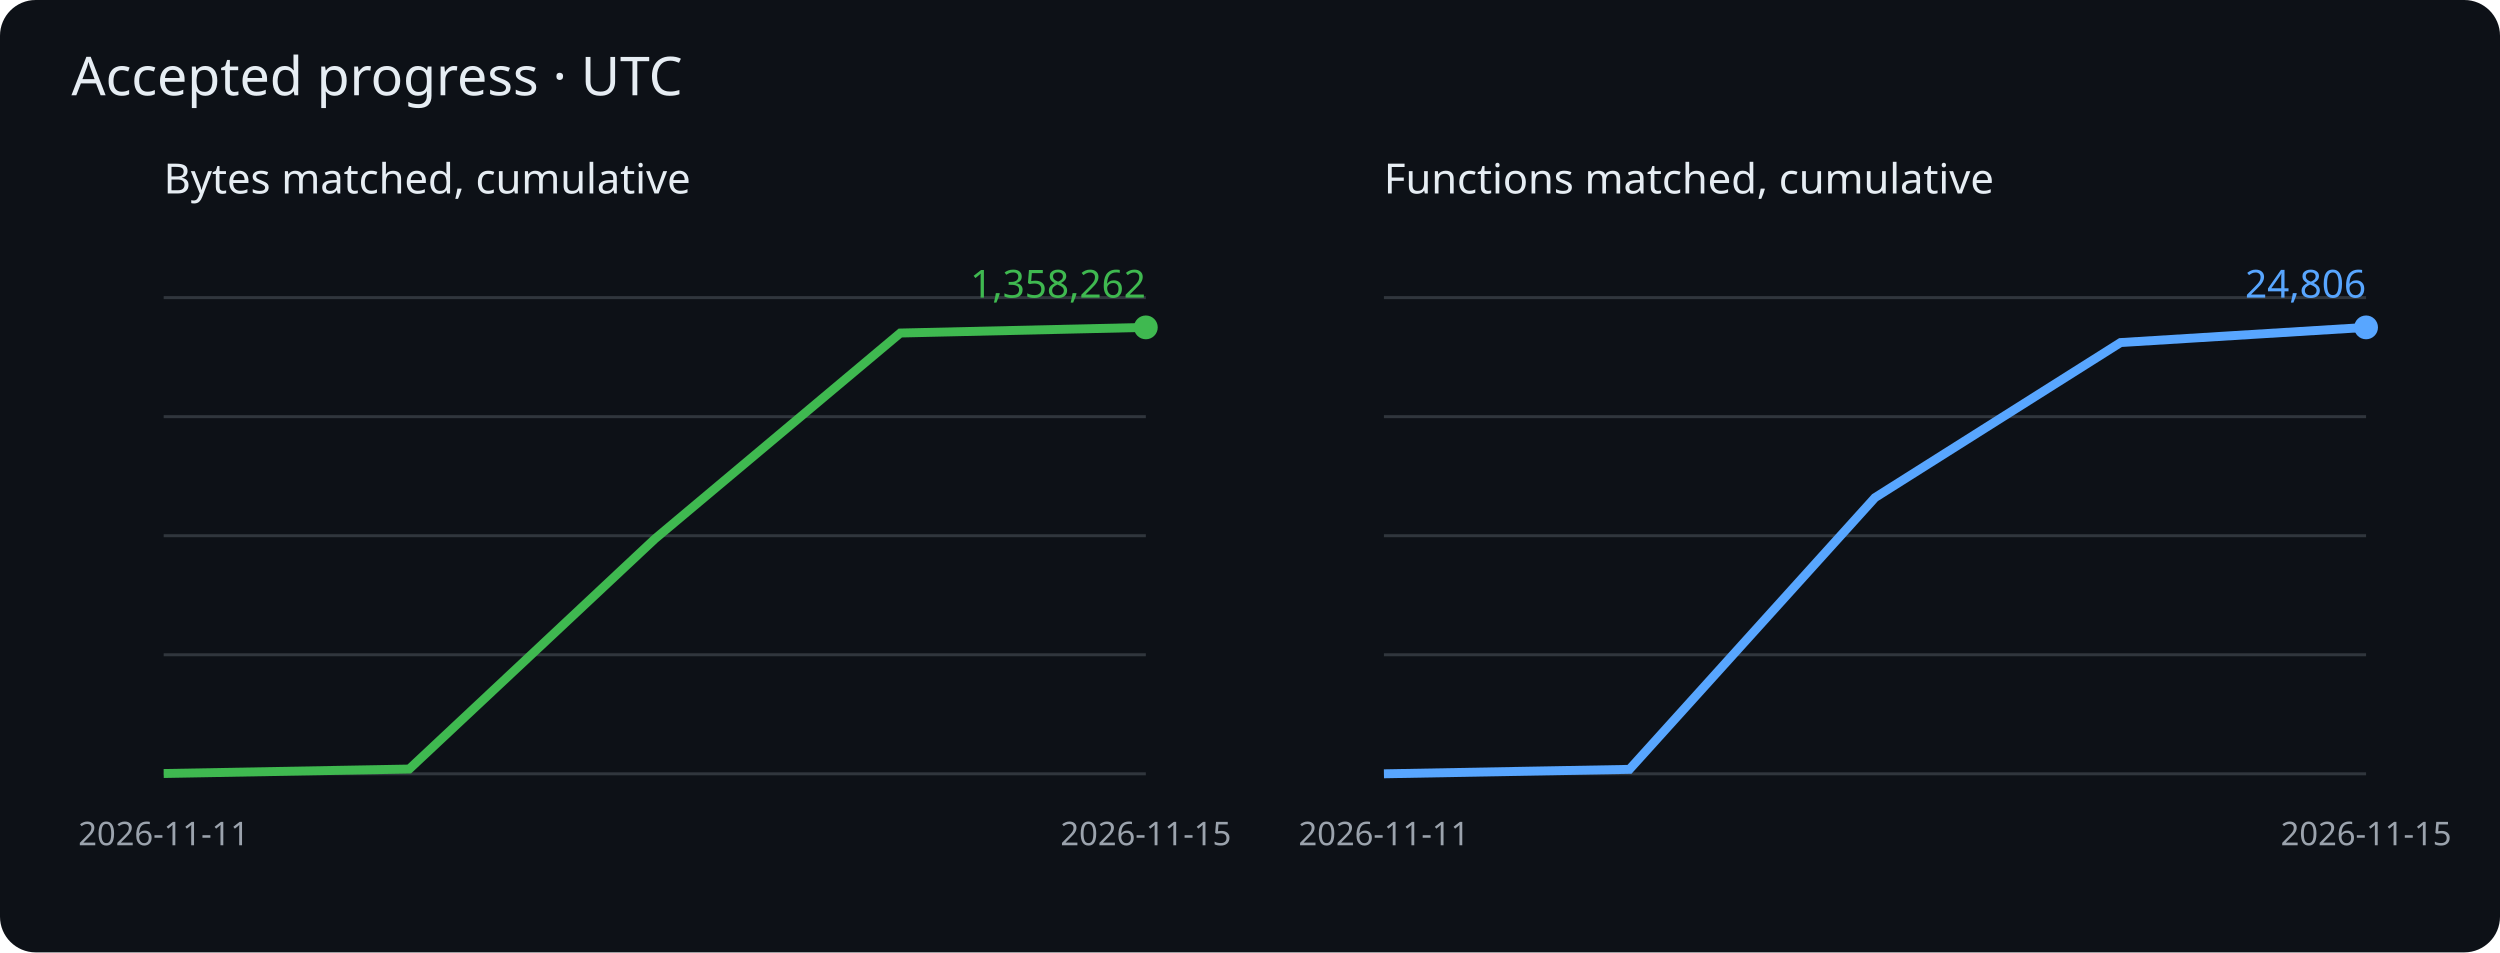
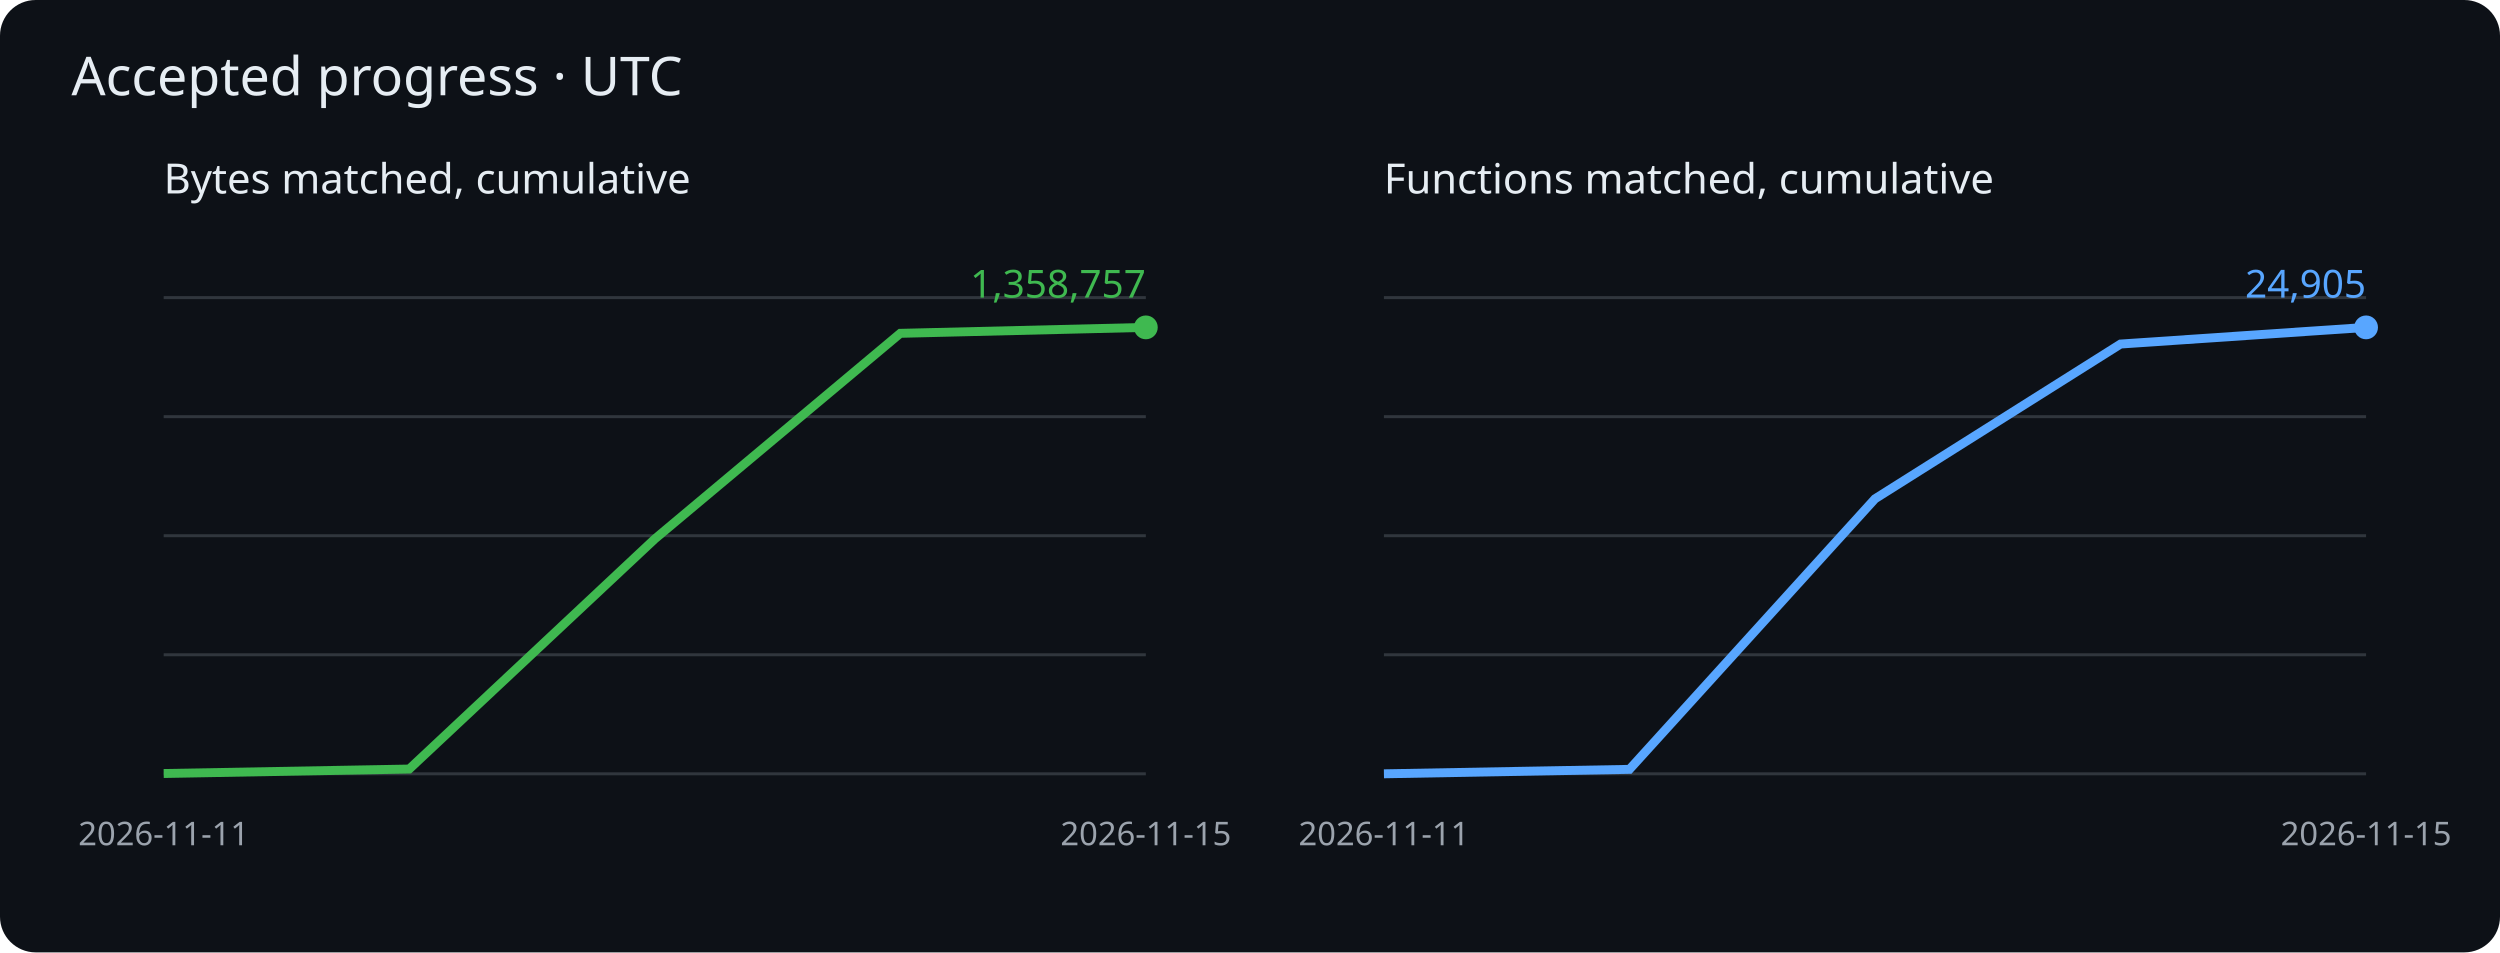
<svg xmlns="http://www.w3.org/2000/svg" viewBox="0 0 840 320" role="img" aria-label="Cumulative matched bytes and functions">
  <rect width="840" height="320" rx="12" fill="#0d1117" />
  <g font-family="sans-serif">
    <text x="24" y="32" fill="#e6edf3" font-size="18">Accepted progress · UTC</text>
    <text x="55" y="65" fill="#e6edf3" font-size="14">Bytes matched, cumulative</text>
    <path d="M55 260h330" stroke="#30363d" />
    <path d="M55 220h330" stroke="#30363d" />
    <path d="M55 180h330" stroke="#30363d" />
    <path d="M55 140h330" stroke="#30363d" />
    <path d="M55 100h330" stroke="#30363d" />
-     <polyline points="55.0,259.9 137.5,258.4 220.0,181.1 302.5,111.9 385.0,110.0" fill="none" stroke="#3fb950" stroke-width="3" />
+     <polyline points="55.0,259.9 137.5,258.4 220.0,181.1 302.5,112.0 385.0,110.0" fill="none" stroke="#3fb950" stroke-width="3" />
    <circle cx="385.0" cy="110.0" r="4" fill="#3fb950" />
-     <text x="385.0" y="100.0" text-anchor="end" fill="#3fb950" font-size="13">1,358,262</text>
+     <text x="385.0" y="100.0" text-anchor="end" fill="#3fb950" font-size="13">1,358,757</text>
    <text x="55.0" y="284" fill="#9ba3ad" font-size="11" text-anchor="middle">2026-11-11</text>
    <text x="385.0" y="284" fill="#9ba3ad" font-size="11" text-anchor="middle">2026-11-15</text>
    <text x="465" y="65" fill="#e6edf3" font-size="14">Functions matched, cumulative</text>
    <path d="M465 260h330" stroke="#30363d" />
    <path d="M465 220h330" stroke="#30363d" />
    <path d="M465 180h330" stroke="#30363d" />
    <path d="M465 140h330" stroke="#30363d" />
    <path d="M465 100h330" stroke="#30363d" />
-     <polyline points="465.0,260.0 547.5,258.5 630.0,167.2 712.5,115.1 795.0,110.0" fill="none" stroke="#58a6ff" stroke-width="3" />
+     <polyline points="465.0,260.0 547.5,258.5 630.0,167.6 712.5,115.6 795.0,110.0" fill="none" stroke="#58a6ff" stroke-width="3" />
    <circle cx="795.0" cy="110.0" r="4" fill="#58a6ff" />
-     <text x="795.0" y="100.0" text-anchor="end" fill="#58a6ff" font-size="13">24,806</text>
+     <text x="795.0" y="100.0" text-anchor="end" fill="#58a6ff" font-size="13">24,905</text>
    <text x="465.0" y="284" fill="#9ba3ad" font-size="11" text-anchor="middle">2026-11-11</text>
    <text x="795.0" y="284" fill="#9ba3ad" font-size="11" text-anchor="middle">2026-11-15</text>
  </g>
</svg>
